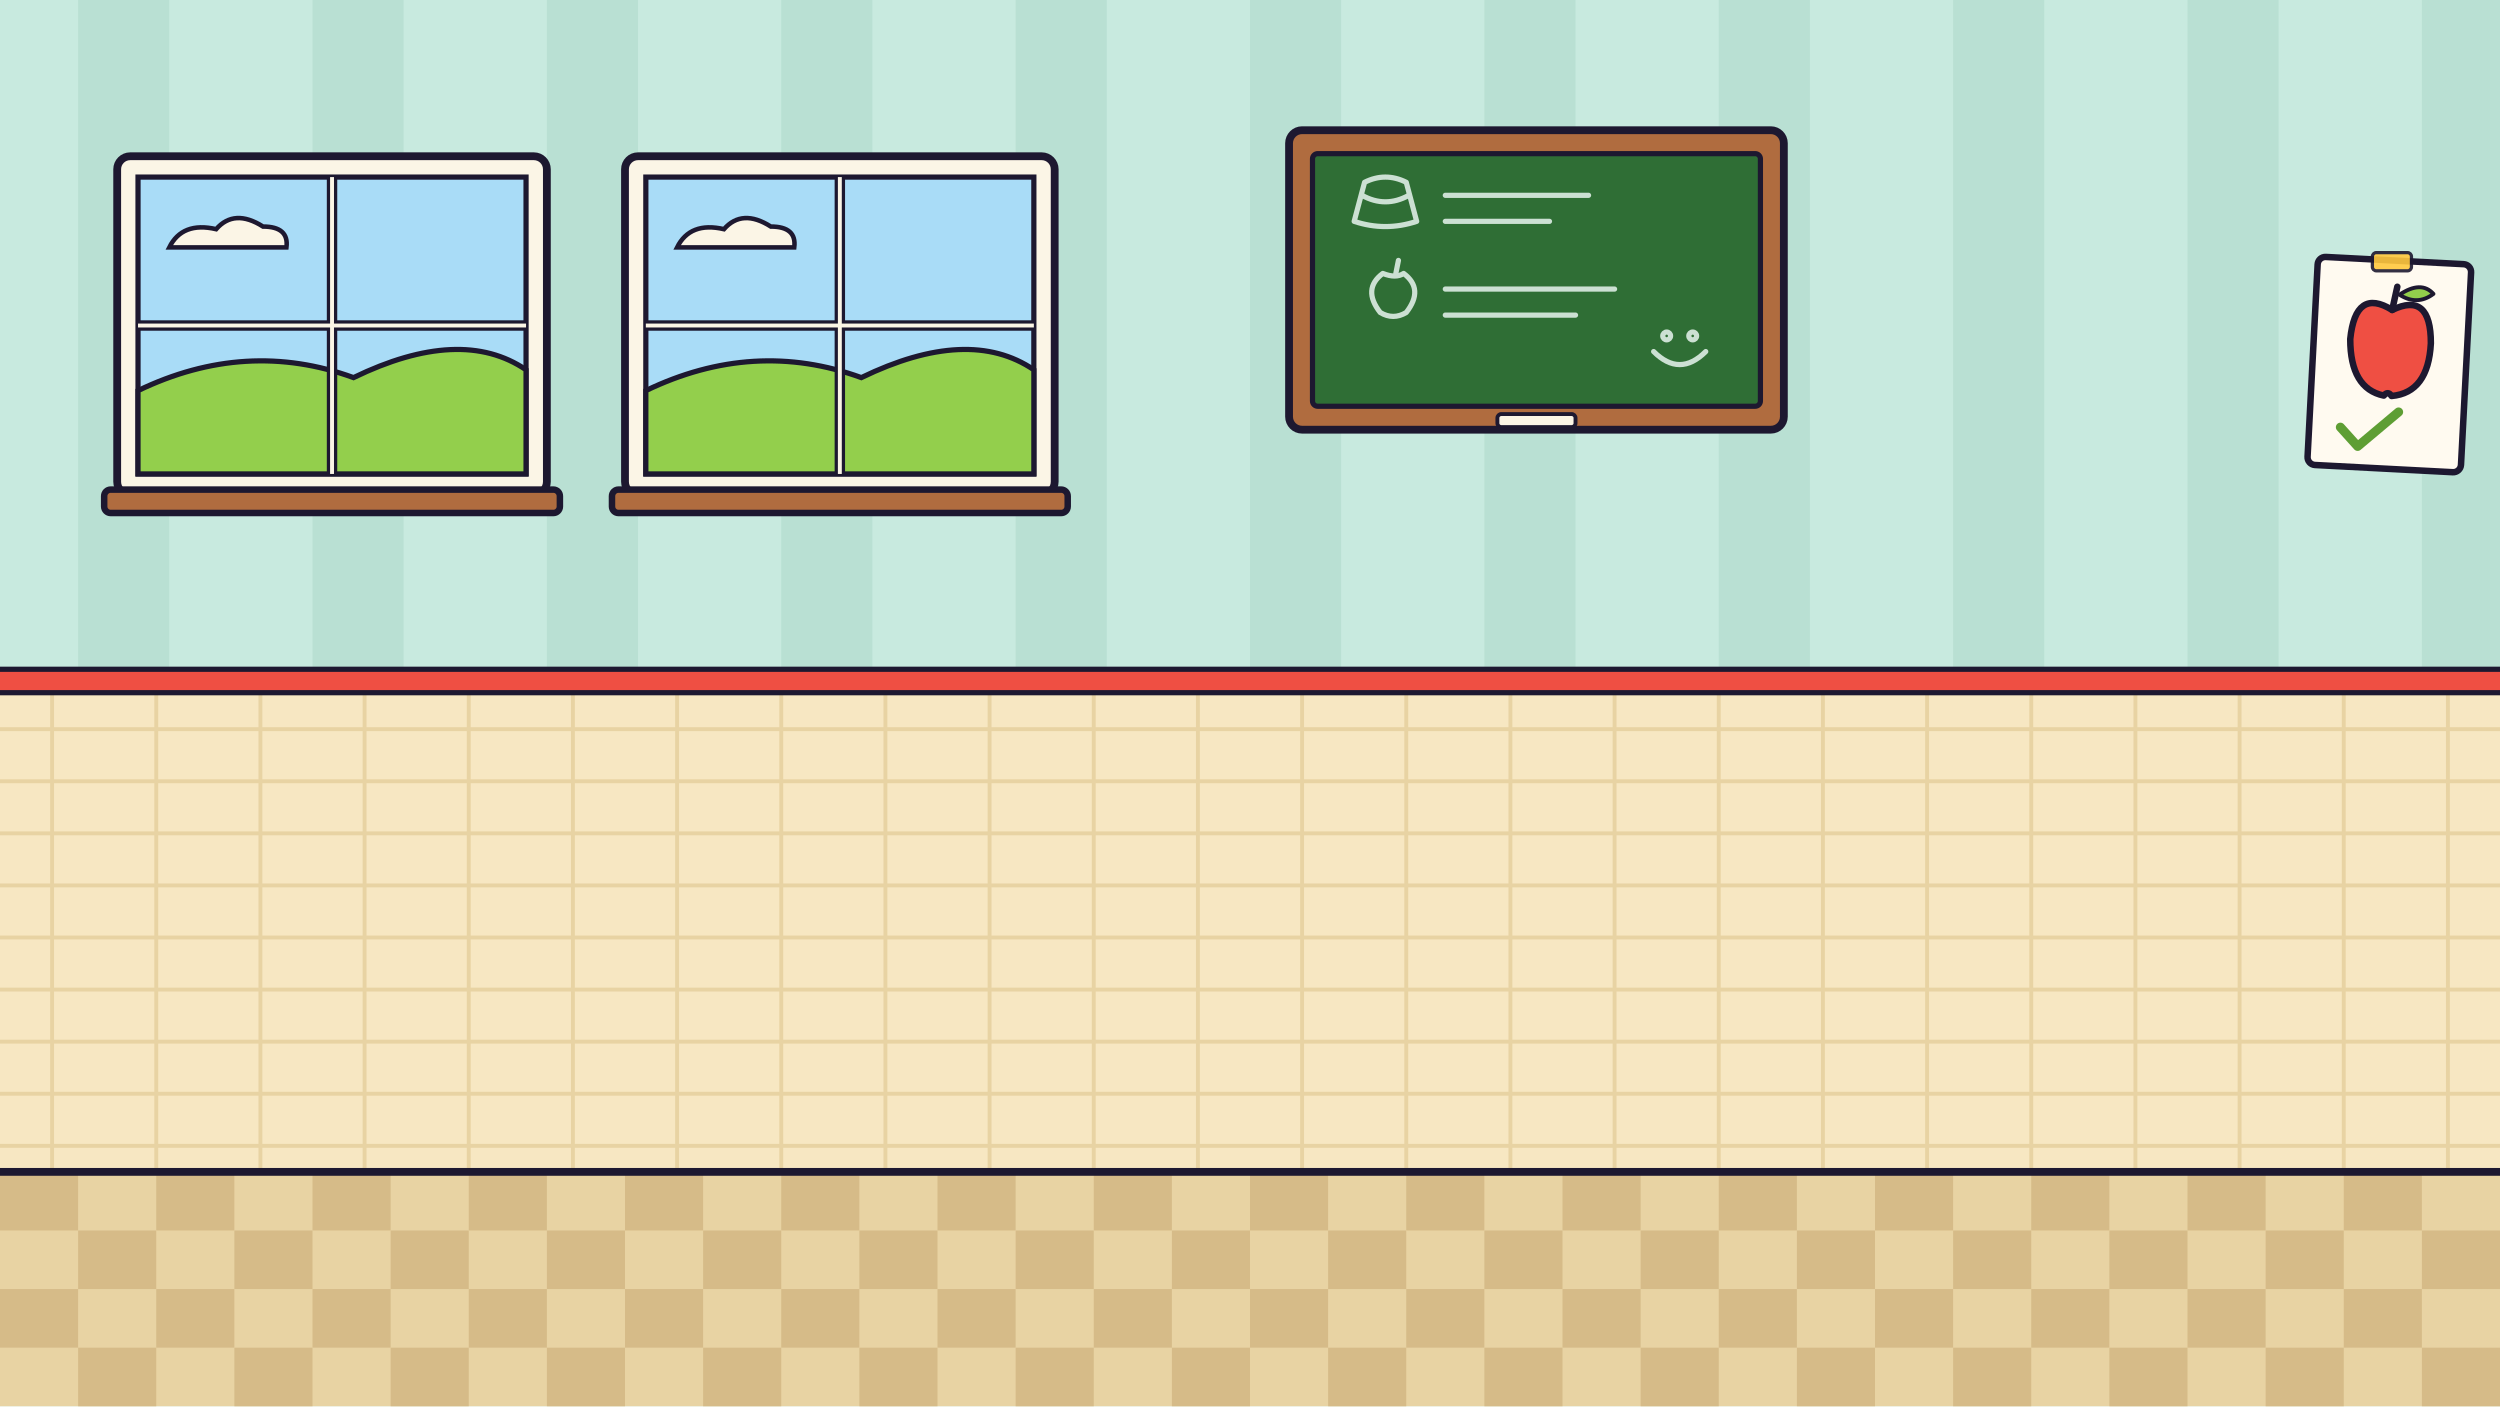
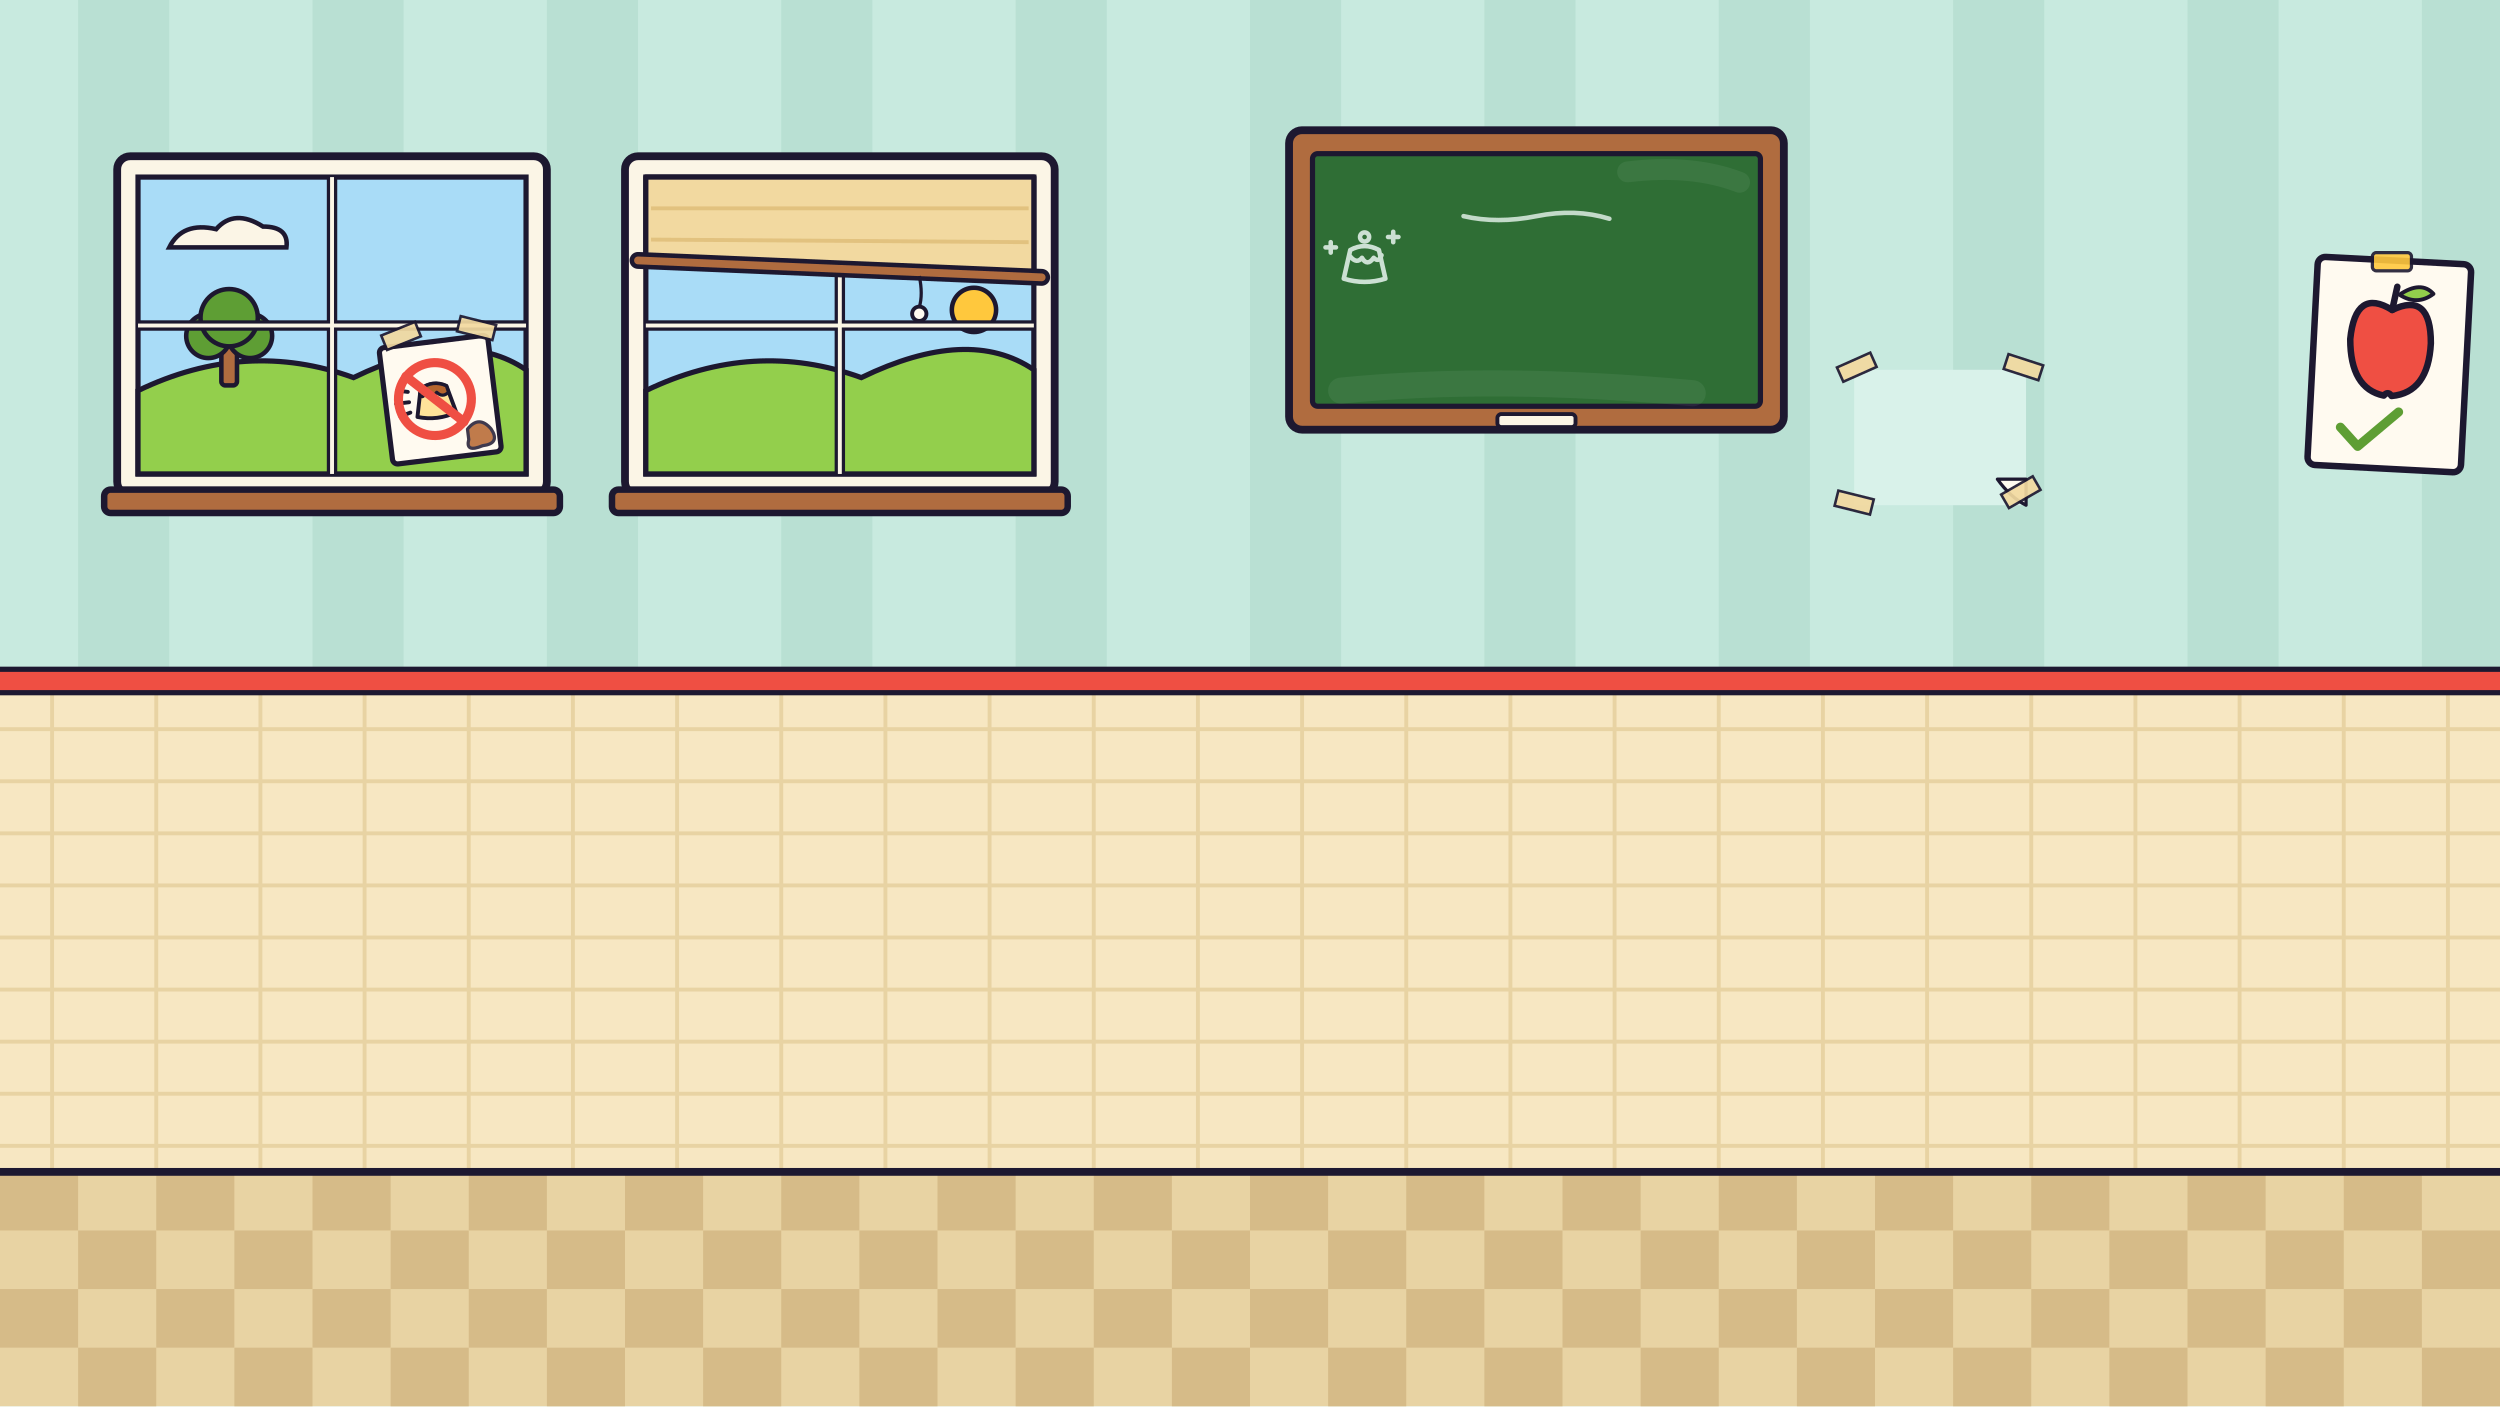
<svg xmlns="http://www.w3.org/2000/svg" viewBox="0 0 1920 1080" width="1920" height="1080">
  <rect width="1920" height="1080" fill="#c8eadf" />
  <g fill="#b9e0d3">
    <rect x="60" y="0" width="70" height="520" />
    <rect x="240" y="0" width="70" height="520" />
    <rect x="420" y="0" width="70" height="520" />
    <rect x="600" y="0" width="70" height="520" />
    <rect x="780" y="0" width="70" height="520" />
    <rect x="960" y="0" width="70" height="520" />
    <rect x="1140" y="0" width="70" height="520" />
    <rect x="1320" y="0" width="70" height="520" />
    <rect x="1500" y="0" width="70" height="520" />
    <rect x="1680" y="0" width="70" height="520" />
    <rect x="1860" y="0" width="70" height="520" />
  </g>
  <rect x="90" y="120" width="330" height="260" rx="10" fill="#fbf5e6" stroke="#1d1830" stroke-width="6" />
  <rect x="106" y="136" width="298" height="228" fill="#a9dcf7" stroke="#1d1830" stroke-width="4" />
  <path d="M106 300 Q189.0 260 271.5 290 Q354.0 250 404 284 L404 364 L106 364 Z" fill="#93cf4c" stroke="#1d1830" stroke-width="4" />
  <path d="M130 190 Q140 170 166 176 Q180 160 202 174 Q222 174 220 190 Z" fill="#fbf5e6" stroke="#1d1830" stroke-width="3.5" />
+   <g stroke="#1d1830" stroke-linejoin="round" stroke-width="3.5">
+     <rect x="170" y="262" width="12" height="34" rx="3" fill="#b06c3f" />
+     <circle cx="160" cy="258" r="17" fill="#5e9e34" />
+     <circle cx="192" cy="258" r="17" fill="#5e9e34" />
+     <circle cx="176" cy="244" r="22" fill="#5e9e34" />
+   </g>
  <path d="M255.0 136 L255.0 364 M106 250.0 L404 250.0" stroke="#1d1830" stroke-width="8" />
  <path d="M255.0 136 L255.0 364 M106 250.0 L404 250.0" stroke="#fbf5e6" stroke-width="3" />
+   <g transform="rotate(-7 338 306)" stroke="#1d1830" stroke-linejoin="round" stroke-linecap="round">
+     <rect x="296" y="262" width="84" height="90" rx="4" fill="#fffaf0" stroke-width="4" />
+     <path d="M319 318 L324 297 Q334 291 344 297 L349 318 Q334 323 319 318 Z" fill="#ffe39a" stroke-width="3" />
+     <path d="M324 297 Q334 291 344 297 L345 302 Q340 306 336 301 Q331 307 327 301 Q324 305 323 301 Z" fill="#b5652e" stroke-width="2.5" />
+     <path d="M306 296 L314 298 M304 306 L314 306 M306 316 L314 314" stroke-width="3" />
+     <circle cx="334" cy="306" r="28" fill="none" stroke="#ef4f43" stroke-width="7" />
+     <path d="M314 286 L354 326" stroke="#ef4f43" stroke-width="7" />
+     <path d="M356 332 Q366 322 374 334 Q380 346 366 346 Q352 350 356 340 Z" fill="#b5652e" opacity="0.85" stroke-width="2.5" />
+   </g>
+   <g stroke="#1d1830" stroke-width="2" opacity="0.92">
+     <rect x="294" y="252" width="28" height="12" fill="#f2d9a0" transform="rotate(-22 308 258)" />
+     <rect x="352" y="246" width="28" height="12" fill="#f2d9a0" transform="rotate(14 366 252)" />
+   </g>
  <rect x="80" y="376" width="350" height="18" rx="5" fill="#b06c3f" stroke="#1d1830" stroke-width="5" />
  <rect x="480" y="120" width="330" height="260" rx="10" fill="#fbf5e6" stroke="#1d1830" stroke-width="6" />
  <rect x="496" y="136" width="298" height="228" fill="#a9dcf7" stroke="#1d1830" stroke-width="4" />
  <path d="M496 300 Q579.0 260 661.5 290 Q744.0 250 794 284 L794 364 L496 364 Z" fill="#93cf4c" stroke="#1d1830" stroke-width="4" />
  <path d="M520 190 Q530 170 556 176 Q570 160 592 174 Q612 174 610 190 Z" fill="#fbf5e6" stroke="#1d1830" stroke-width="3.5" />
+   <circle cx="748" cy="238" r="17" fill="#ffc83d" stroke="#1d1830" stroke-width="3.5" />
  <path d="M645.0 136 L645.0 364 M496 250.0 L794 250.0" stroke="#1d1830" stroke-width="8" />
  <path d="M645.0 136 L645.0 364 M496 250.0 L794 250.0" stroke="#fbf5e6" stroke-width="3" />
+   <path d="M496 136 L794 136 L794 212 L496 200 Z" fill="#f2d9a0" stroke="#1d1830" stroke-width="4" stroke-linejoin="round" />
+   <path d="M500 160 L790 160 M500 184 L790 186" stroke="#e2c27f" stroke-width="3" />
+   <path d="M490 200 L800 213" stroke="#1d1830" stroke-width="13" stroke-linecap="round" />
+   <path d="M490 200 L800 213" stroke="#b06c3f" stroke-width="6" stroke-linecap="round" />
+   <path d="M706 212 Q709 226 706 236" fill="none" stroke="#1d1830" stroke-width="2.5" />
+   <circle cx="706" cy="241" r="5.5" fill="#fffaf0" stroke="#1d1830" stroke-width="3" />
  <rect x="470" y="376" width="350" height="18" rx="5" fill="#b06c3f" stroke="#1d1830" stroke-width="5" />
  <g stroke="#1d1830" stroke-linejoin="round" stroke-linecap="round">
    <rect x="990" y="100" width="380" height="230" rx="10" fill="#b06c3f" stroke-width="6" />
    <rect x="1008" y="118" width="344" height="194" rx="4" fill="#2f6e35" stroke-width="4" />
-     <g fill="none" stroke="#e8f5ee" stroke-width="4" opacity="0.85">
-       <path d="M1040 170 L1048 140 Q1064 132 1080 140 L1088 170 Q1064 178 1040 170 Z" />
-       <path d="M1046 150 Q1064 160 1082 150" />
-       <path d="M1110 150 L1220 150 M1110 170 L1190 170" />
-       <path d="M1060 240 Q1046 222 1062 210 Q1072 214 1078 210 Q1094 222 1080 240 Q1070 246 1060 240 Z" />
-       <path d="M1072 210 L1074 200" />
-       <path d="M1110 222 L1240 222 M1110 242 L1210 242" />
-       <path d="M1270 270 Q1290 290 1310 270" />
-       <circle cx="1280" cy="258" r="3" />
-       <circle cx="1300" cy="258" r="3" />
+     <g fill="none" stroke="#e8f5ee" stroke-linecap="round">
+       <path d="M1030 300 Q1150 288 1300 302" stroke-width="20" opacity="0.07" />
+       <path d="M1250 132 Q1300 126 1336 140" stroke-width="16" opacity="0.07" />
+       <path d="M1124 166 Q1150 172 1180 166 Q1210 160 1236 168" stroke-width="3.5" opacity="0.8" />
+       <g stroke-width="3.5" opacity="0.85">
+         <path d="M1032 214 L1037 192 Q1048 186 1059 192 L1064 214 Q1048 219 1032 214 Z" />
+         <path d="M1037 197 Q1042 203 1046 198 Q1050 205 1055 198 Q1059 202 1061 196" />
+         <circle cx="1048" cy="182" r="3.5" />
+         <path d="M1022 186 L1022 194 M1018 190 L1026 190 M1070 178 L1070 186 M1066 182 L1074 182" />
+       </g>
    </g>
    <rect x="1150" y="318" width="60" height="10" rx="3" fill="#fbf5e6" stroke-width="3" />
+   </g>
+   <rect x="1424" y="284" width="132" height="104" fill="#d9f2ea" />
+   <path d="M1534 368 L1556 368 L1556 388 Q1544 382 1534 368 Z" fill="#fffaf0" stroke="#1d1830" stroke-width="2.5" stroke-linejoin="round" />
+   <g stroke="#1d1830" stroke-width="2" opacity="0.92">
+     <rect x="1412" y="276" width="28" height="12" fill="#f2d9a0" transform="rotate(-24 1426 282)" />
+     <rect x="1540" y="276" width="28" height="12" fill="#f2d9a0" transform="rotate(18 1554 282)" />
+     <rect x="1410" y="380" width="28" height="12" fill="#f2d9a0" transform="rotate(14 1424 386)" />
+     <rect x="1538" y="372" width="28" height="12" fill="#f2d9a0" transform="rotate(-30 1552 378)" />
  </g>
  <g stroke="#1d1830" stroke-linejoin="round" stroke-linecap="round">
    <rect x="1776" y="200" width="118" height="160" rx="6" fill="#fffaf0" stroke-width="5" transform="rotate(3 1835 280)" />
    <g transform="rotate(3 1835 280)">
      <path d="M1835 238 Q1806 222 1804 262 Q1806 300 1832 304 Q1835 300 1838 304 Q1866 300 1866 262 Q1864 222 1835 238 Z" fill="#ef4f43" stroke-width="5" />
      <path d="M1835 238 L1838 220" stroke-width="5" />
      <path d="M1840 226 Q1856 214 1866 224 Q1854 234 1840 226 Z" fill="#93cf4c" stroke-width="3" />
      <path d="M1800 330 L1814 344 L1844 316" fill="none" stroke="#5e9e34" stroke-width="7" />
    </g>
    <rect x="1822" y="194" width="30" height="14" rx="3" fill="#ffc83d" opacity="0.9" stroke-width="2.5" />
  </g>
  <rect x="0" y="520" width="1920" height="380" fill="#f7e7c2" />
  <g stroke="#e8d3a3" stroke-width="3">
    <path d="M0 560 L1920 560" />
    <path d="M0 600 L1920 600" />
    <path d="M0 640 L1920 640" />
    <path d="M0 680 L1920 680" />
    <path d="M0 720 L1920 720" />
    <path d="M0 760 L1920 760" />
    <path d="M0 800 L1920 800" />
    <path d="M0 840 L1920 840" />
    <path d="M0 880 L1920 880" />
    <path d="M40 532 L40 900" />
    <path d="M120 532 L120 900" />
    <path d="M200 532 L200 900" />
    <path d="M280 532 L280 900" />
    <path d="M360 532 L360 900" />
    <path d="M440 532 L440 900" />
    <path d="M520 532 L520 900" />
    <path d="M600 532 L600 900" />
    <path d="M680 532 L680 900" />
    <path d="M760 532 L760 900" />
    <path d="M840 532 L840 900" />
    <path d="M920 532 L920 900" />
    <path d="M1000 532 L1000 900" />
    <path d="M1080 532 L1080 900" />
    <path d="M1160 532 L1160 900" />
    <path d="M1240 532 L1240 900" />
    <path d="M1320 532 L1320 900" />
    <path d="M1400 532 L1400 900" />
    <path d="M1480 532 L1480 900" />
    <path d="M1560 532 L1560 900" />
    <path d="M1640 532 L1640 900" />
    <path d="M1720 532 L1720 900" />
    <path d="M1800 532 L1800 900" />
    <path d="M1880 532 L1880 900" />
  </g>
  <rect x="0" y="514" width="1920" height="18" fill="#ef4f43" />
  <path d="M0 514 L1920 514 M0 532 L1920 532" stroke="#1d1830" stroke-width="4" />
  <rect x="0" y="900" width="1920" height="180" fill="#e8d3a3" />
  <g fill="#d6bb88">
    <rect x="0" y="900" width="60" height="45" />
    <rect x="120" y="900" width="60" height="45" />
    <rect x="240" y="900" width="60" height="45" />
    <rect x="360" y="900" width="60" height="45" />
    <rect x="480" y="900" width="60" height="45" />
    <rect x="600" y="900" width="60" height="45" />
    <rect x="720" y="900" width="60" height="45" />
    <rect x="840" y="900" width="60" height="45" />
    <rect x="960" y="900" width="60" height="45" />
    <rect x="1080" y="900" width="60" height="45" />
    <rect x="1200" y="900" width="60" height="45" />
    <rect x="1320" y="900" width="60" height="45" />
    <rect x="1440" y="900" width="60" height="45" />
    <rect x="1560" y="900" width="60" height="45" />
    <rect x="1680" y="900" width="60" height="45" />
    <rect x="1800" y="900" width="60" height="45" />
    <rect x="60" y="945" width="60" height="45" />
    <rect x="180" y="945" width="60" height="45" />
    <rect x="300" y="945" width="60" height="45" />
    <rect x="420" y="945" width="60" height="45" />
    <rect x="540" y="945" width="60" height="45" />
    <rect x="660" y="945" width="60" height="45" />
    <rect x="780" y="945" width="60" height="45" />
    <rect x="900" y="945" width="60" height="45" />
    <rect x="1020" y="945" width="60" height="45" />
    <rect x="1140" y="945" width="60" height="45" />
    <rect x="1260" y="945" width="60" height="45" />
    <rect x="1380" y="945" width="60" height="45" />
    <rect x="1500" y="945" width="60" height="45" />
    <rect x="1620" y="945" width="60" height="45" />
    <rect x="1740" y="945" width="60" height="45" />
    <rect x="1860" y="945" width="60" height="45" />
    <rect x="0" y="990" width="60" height="45" />
    <rect x="120" y="990" width="60" height="45" />
    <rect x="240" y="990" width="60" height="45" />
    <rect x="360" y="990" width="60" height="45" />
    <rect x="480" y="990" width="60" height="45" />
    <rect x="600" y="990" width="60" height="45" />
    <rect x="720" y="990" width="60" height="45" />
    <rect x="840" y="990" width="60" height="45" />
    <rect x="960" y="990" width="60" height="45" />
    <rect x="1080" y="990" width="60" height="45" />
    <rect x="1200" y="990" width="60" height="45" />
    <rect x="1320" y="990" width="60" height="45" />
    <rect x="1440" y="990" width="60" height="45" />
    <rect x="1560" y="990" width="60" height="45" />
    <rect x="1680" y="990" width="60" height="45" />
    <rect x="1800" y="990" width="60" height="45" />
    <rect x="60" y="1035" width="60" height="45" />
    <rect x="180" y="1035" width="60" height="45" />
    <rect x="300" y="1035" width="60" height="45" />
    <rect x="420" y="1035" width="60" height="45" />
    <rect x="540" y="1035" width="60" height="45" />
    <rect x="660" y="1035" width="60" height="45" />
    <rect x="780" y="1035" width="60" height="45" />
    <rect x="900" y="1035" width="60" height="45" />
    <rect x="1020" y="1035" width="60" height="45" />
    <rect x="1140" y="1035" width="60" height="45" />
    <rect x="1260" y="1035" width="60" height="45" />
    <rect x="1380" y="1035" width="60" height="45" />
    <rect x="1500" y="1035" width="60" height="45" />
    <rect x="1620" y="1035" width="60" height="45" />
    <rect x="1740" y="1035" width="60" height="45" />
    <rect x="1860" y="1035" width="60" height="45" />
  </g>
  <path d="M0 900 L1920 900" stroke="#1d1830" stroke-width="6" />
</svg>
